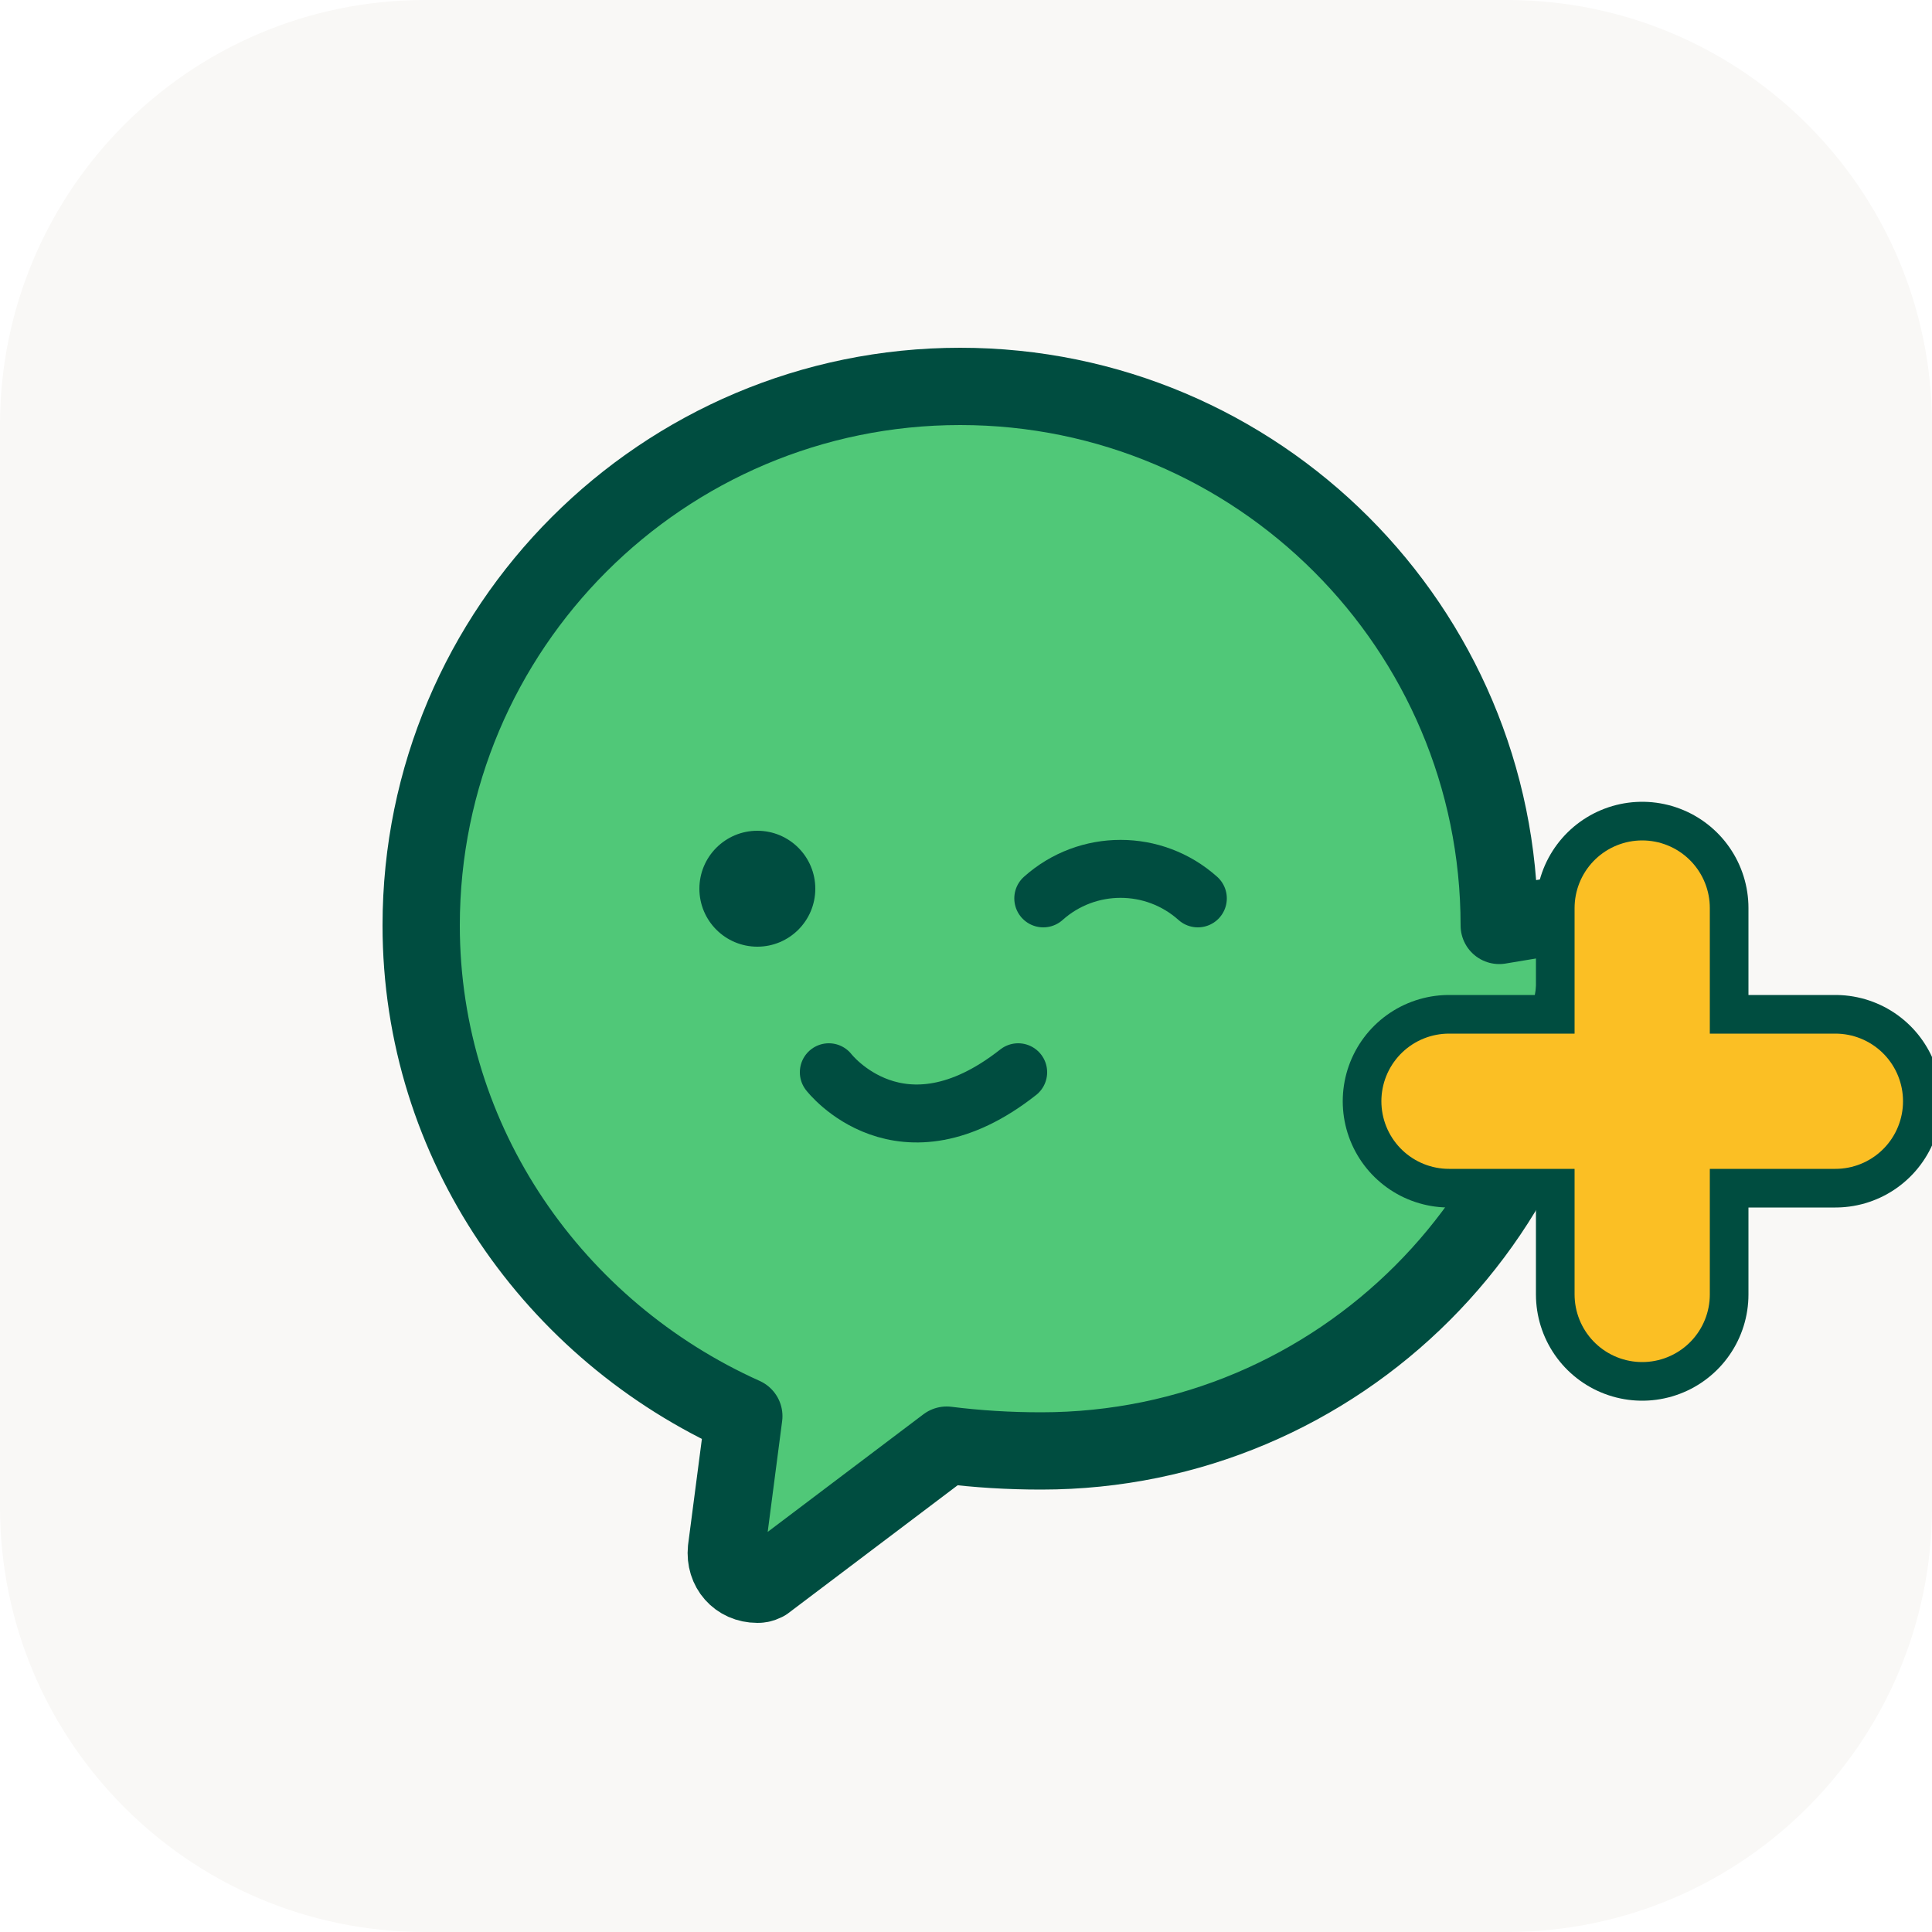
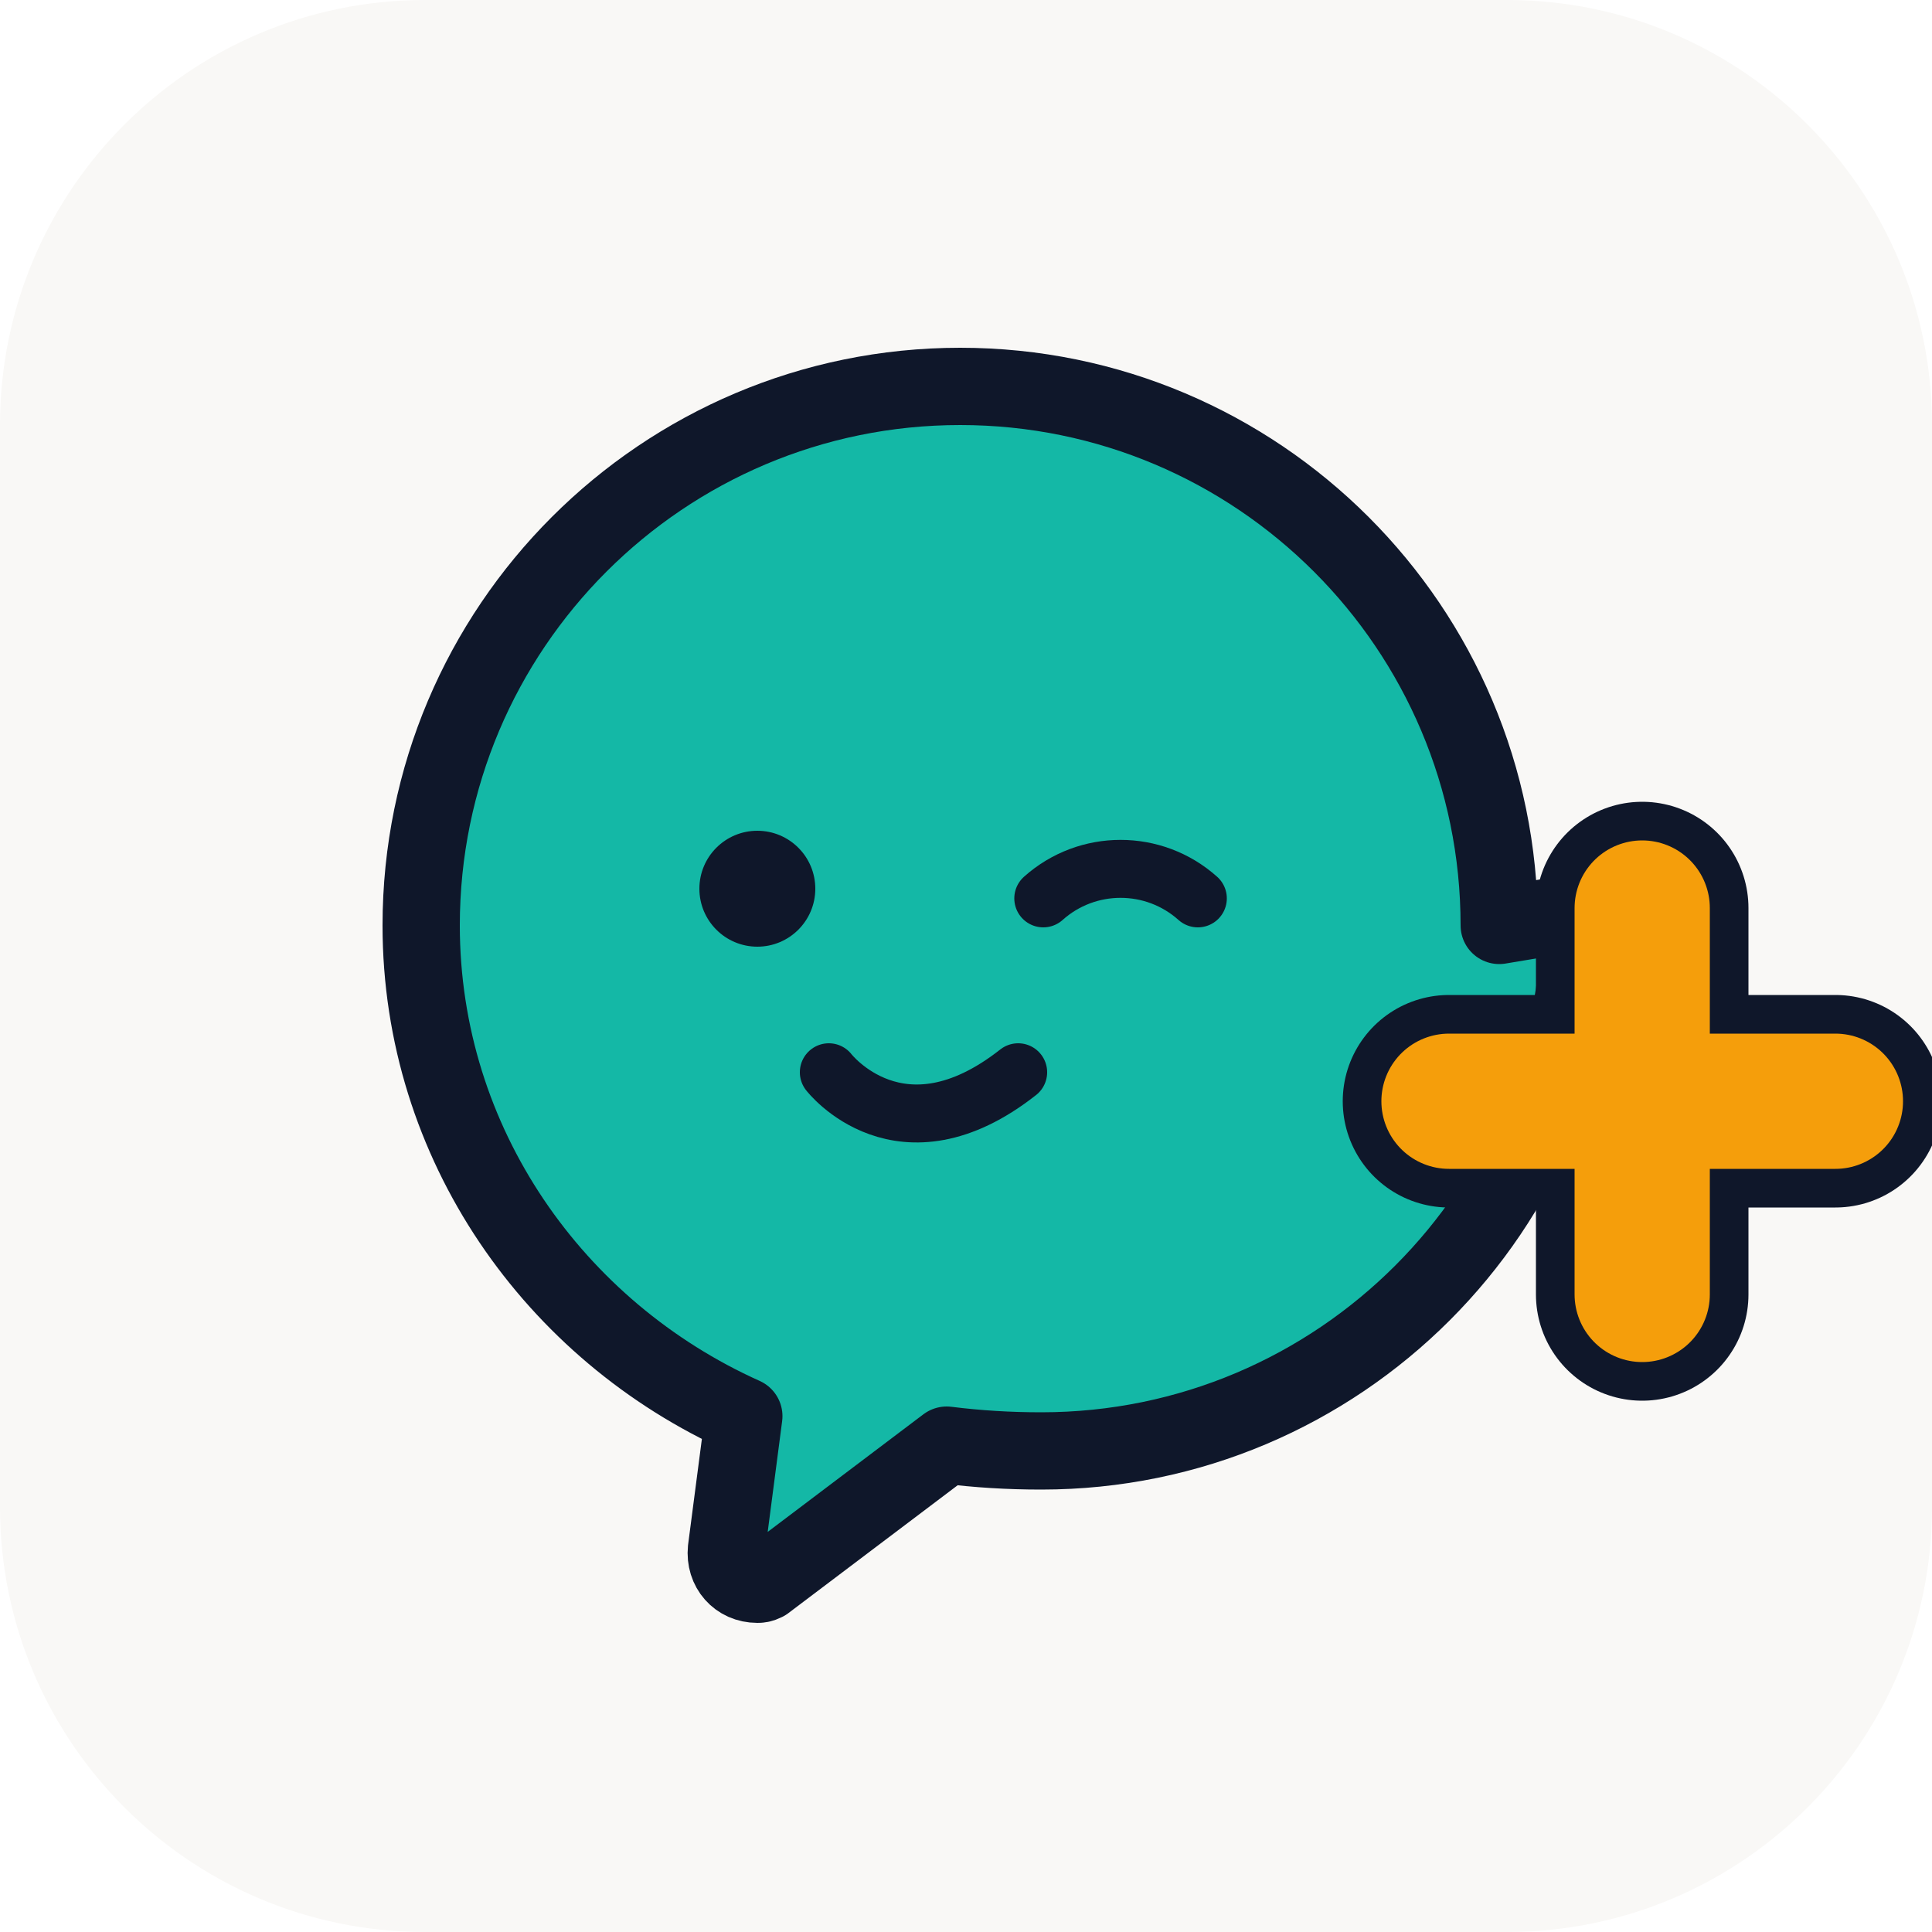
<svg xmlns="http://www.w3.org/2000/svg" width="100" height="100" viewBox="0 0 100 100" fill="none">
  <rect width="100" height="100" rx="22" fill="#F9F8F6" />
  <g transform="translate(18, 18)">
    <g transform="translate(2, 2)">
-       <path d="M57.6,27.9c0-15.4-12.5-27.9-27.9-27.9S1.8,12.5,1.8,27.9c0,11.3,6.9,21,16.7,25.4l-0.9,6.9c-0.1,1,0.6,1.8,1.6,1.8c0.1,0,0.2,0,0.4-0.1L29,54.8c1.6,0.2,3.2,0.3,4.9,0.3c15.4,0,27.9-12.5,27.9-27.9z" fill="#50C878" stroke="#004D40" stroke-width="4" stroke-linecap="round" stroke-linejoin="round" />
-       <circle cx="19.2" cy="26" r="3" fill="#004D40" />
-       <path d="M34,26.5 a 6 6 0 0 1 8 0" fill="none" stroke="#004D40" stroke-width="3" stroke-linecap="round" />
-       <path d="M22.9,35.5c0,0,3.7,4.8,9.8,0" fill="none" stroke="#004D40" stroke-width="3" stroke-linecap="round" />
+       <path d="M57.6,27.9c0-15.4-12.5-27.9-27.9-27.9S1.8,12.5,1.8,27.9c0,11.3,6.9,21,16.7,25.4l-0.9,6.9c-0.1,1,0.6,1.8,1.6,1.8c0.1,0,0.2,0,0.4-0.1L29,54.8c1.6,0.2,3.2,0.3,4.9,0.3c15.4,0,27.9-12.5,27.9-27.9z" fill="#14b8a6" stroke="#0f172a" stroke-width="4" stroke-linecap="round" stroke-linejoin="round" />
+       <circle cx="19.2" cy="26" r="3" fill="#0f172a" />
+       <path d="M34,26.5 a 6 6 0 0 1 8 0" fill="none" stroke="#0f172a" stroke-width="3" stroke-linecap="round" />
+       <path d="M22.9,35.5c0,0,3.7,4.8,9.8,0" fill="none" stroke="#0f172a" stroke-width="3" stroke-linecap="round" />
    </g>
    <g transform="translate(55, 27)">
-       <path d="M12,2v20 M2,12h20" fill="none" stroke="#004D40" stroke-width="11" stroke-linecap="round" />
-       <path d="M12,2v20 M2,12h20" fill="none" stroke="#FBBF24" stroke-width="7" stroke-linecap="round" />
+       <path d="M12,2v20 M2,12h20" fill="none" stroke="#0f172a" stroke-width="11" stroke-linecap="round" />
+       <path d="M12,2v20 M2,12h20" fill="none" stroke="#f59e0b" stroke-width="7" stroke-linecap="round" />
    </g>
  </g>
</svg>
